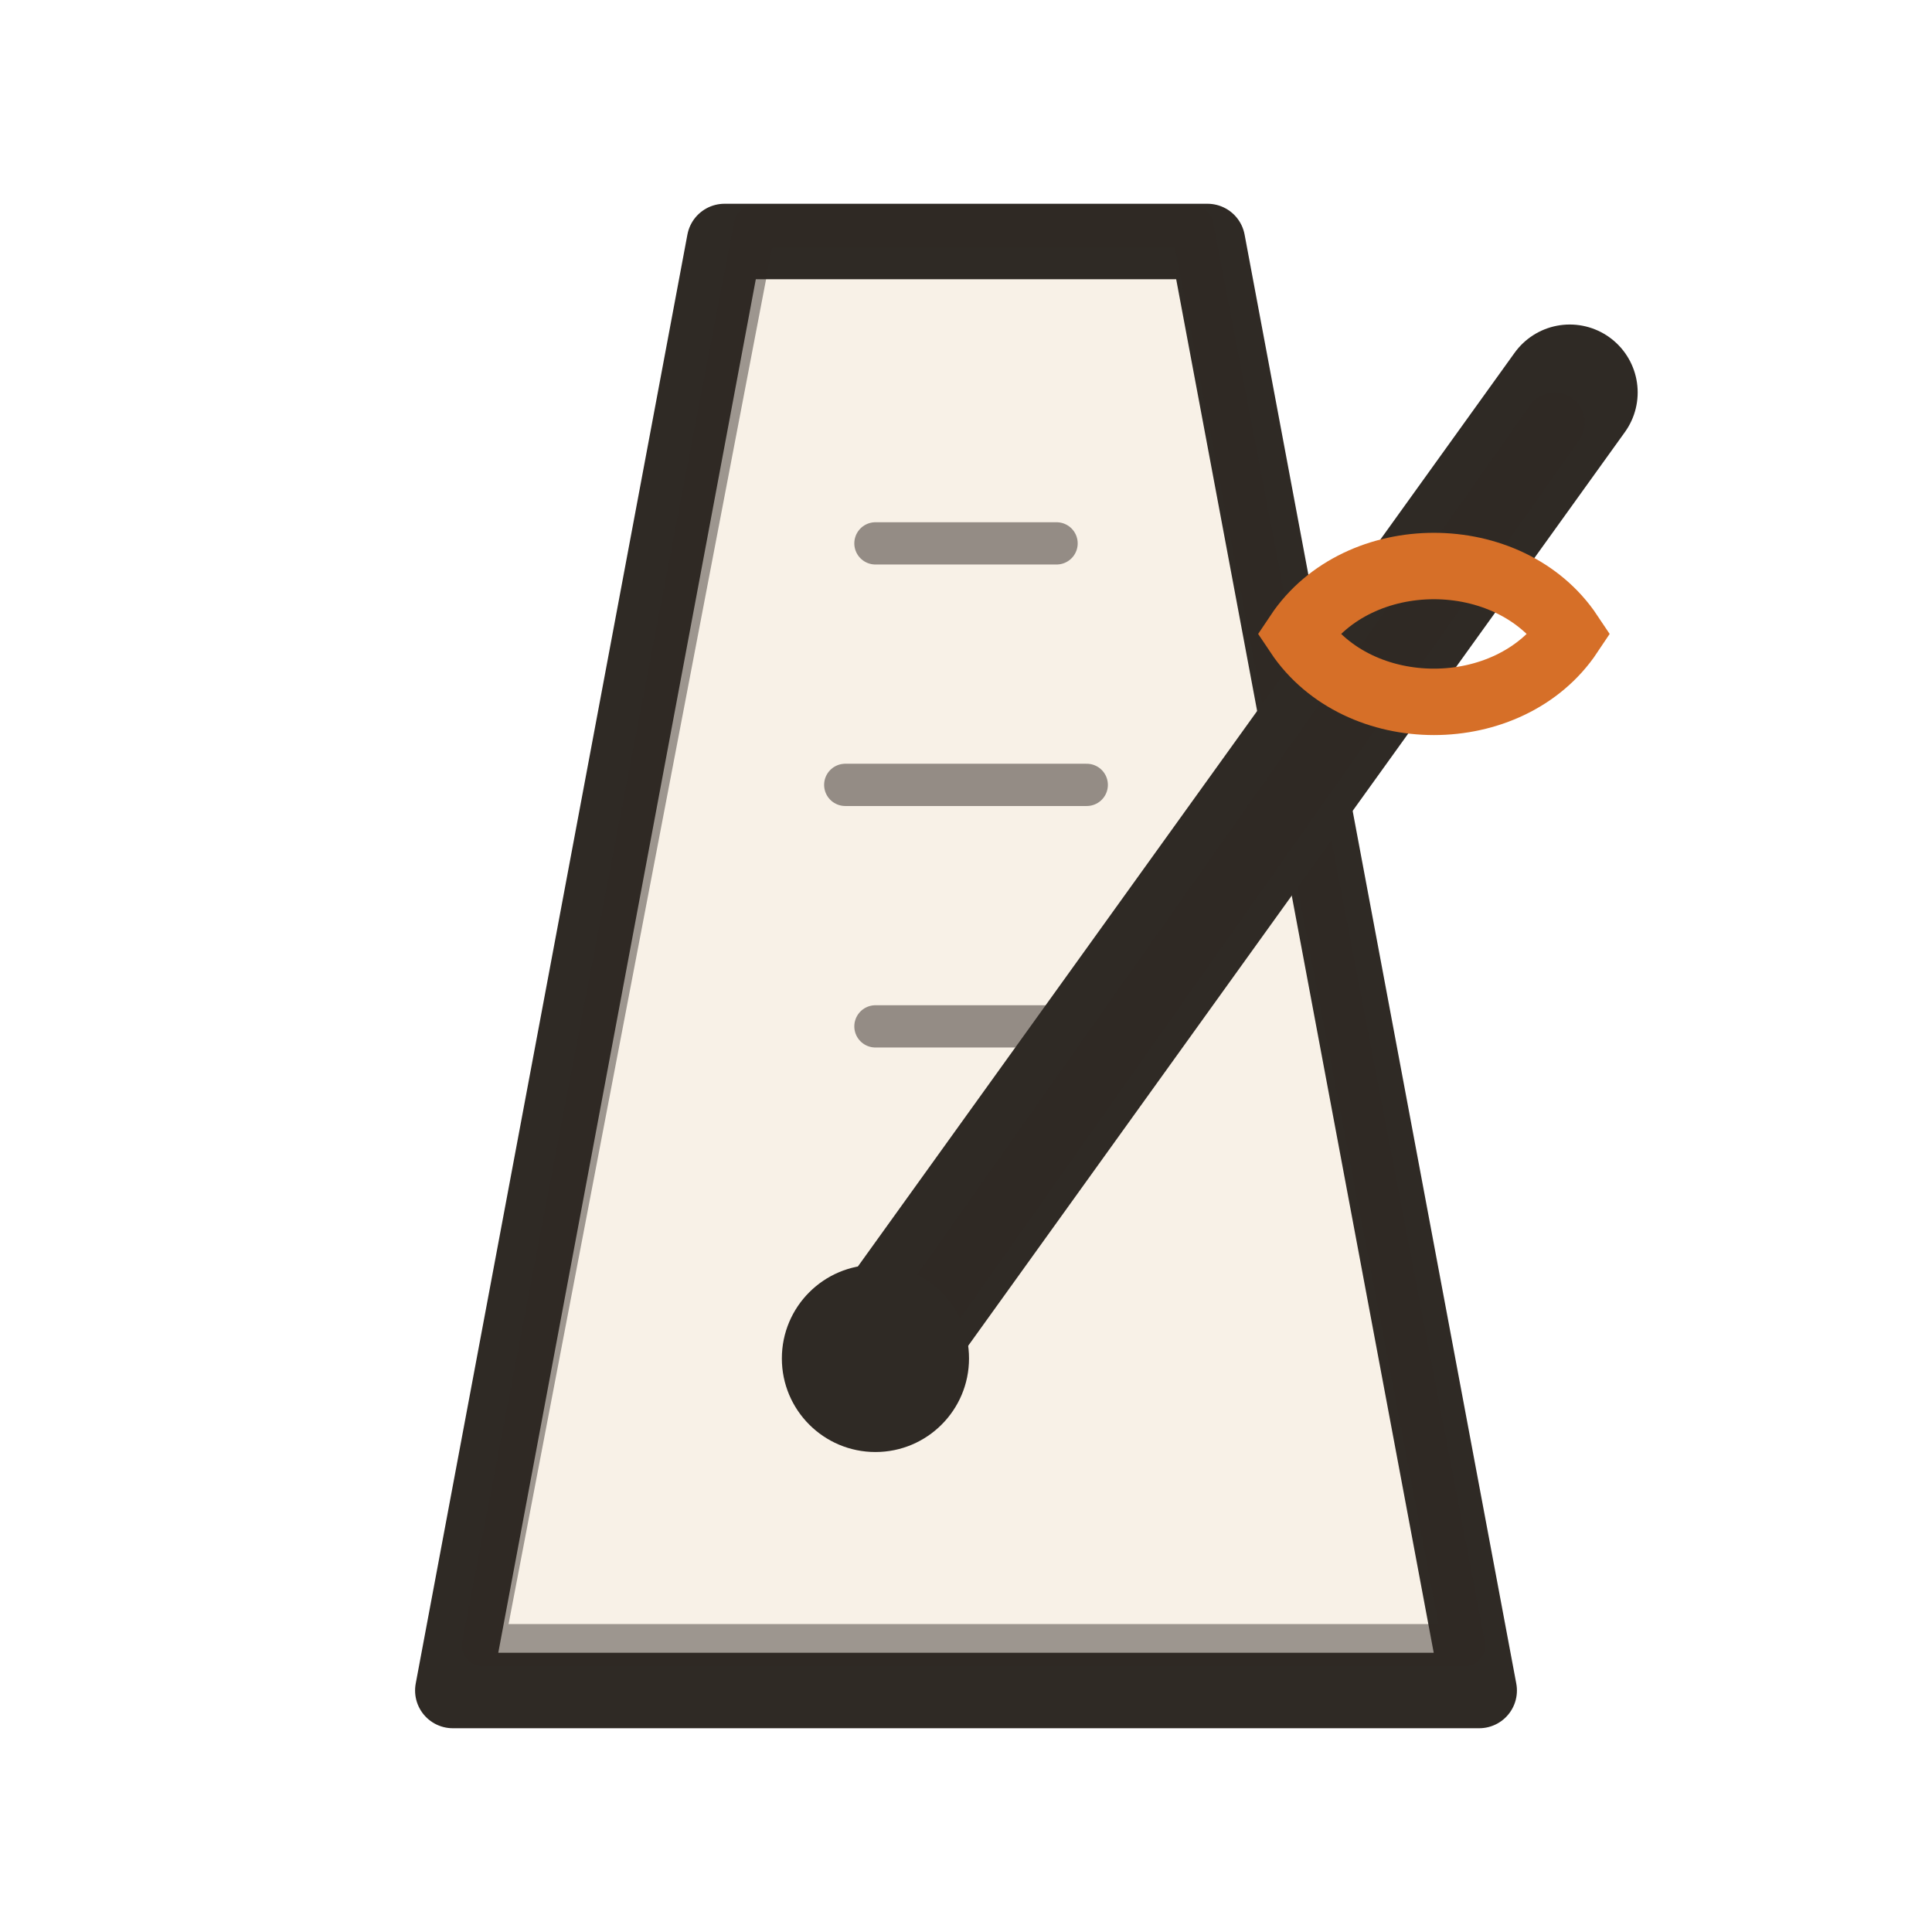
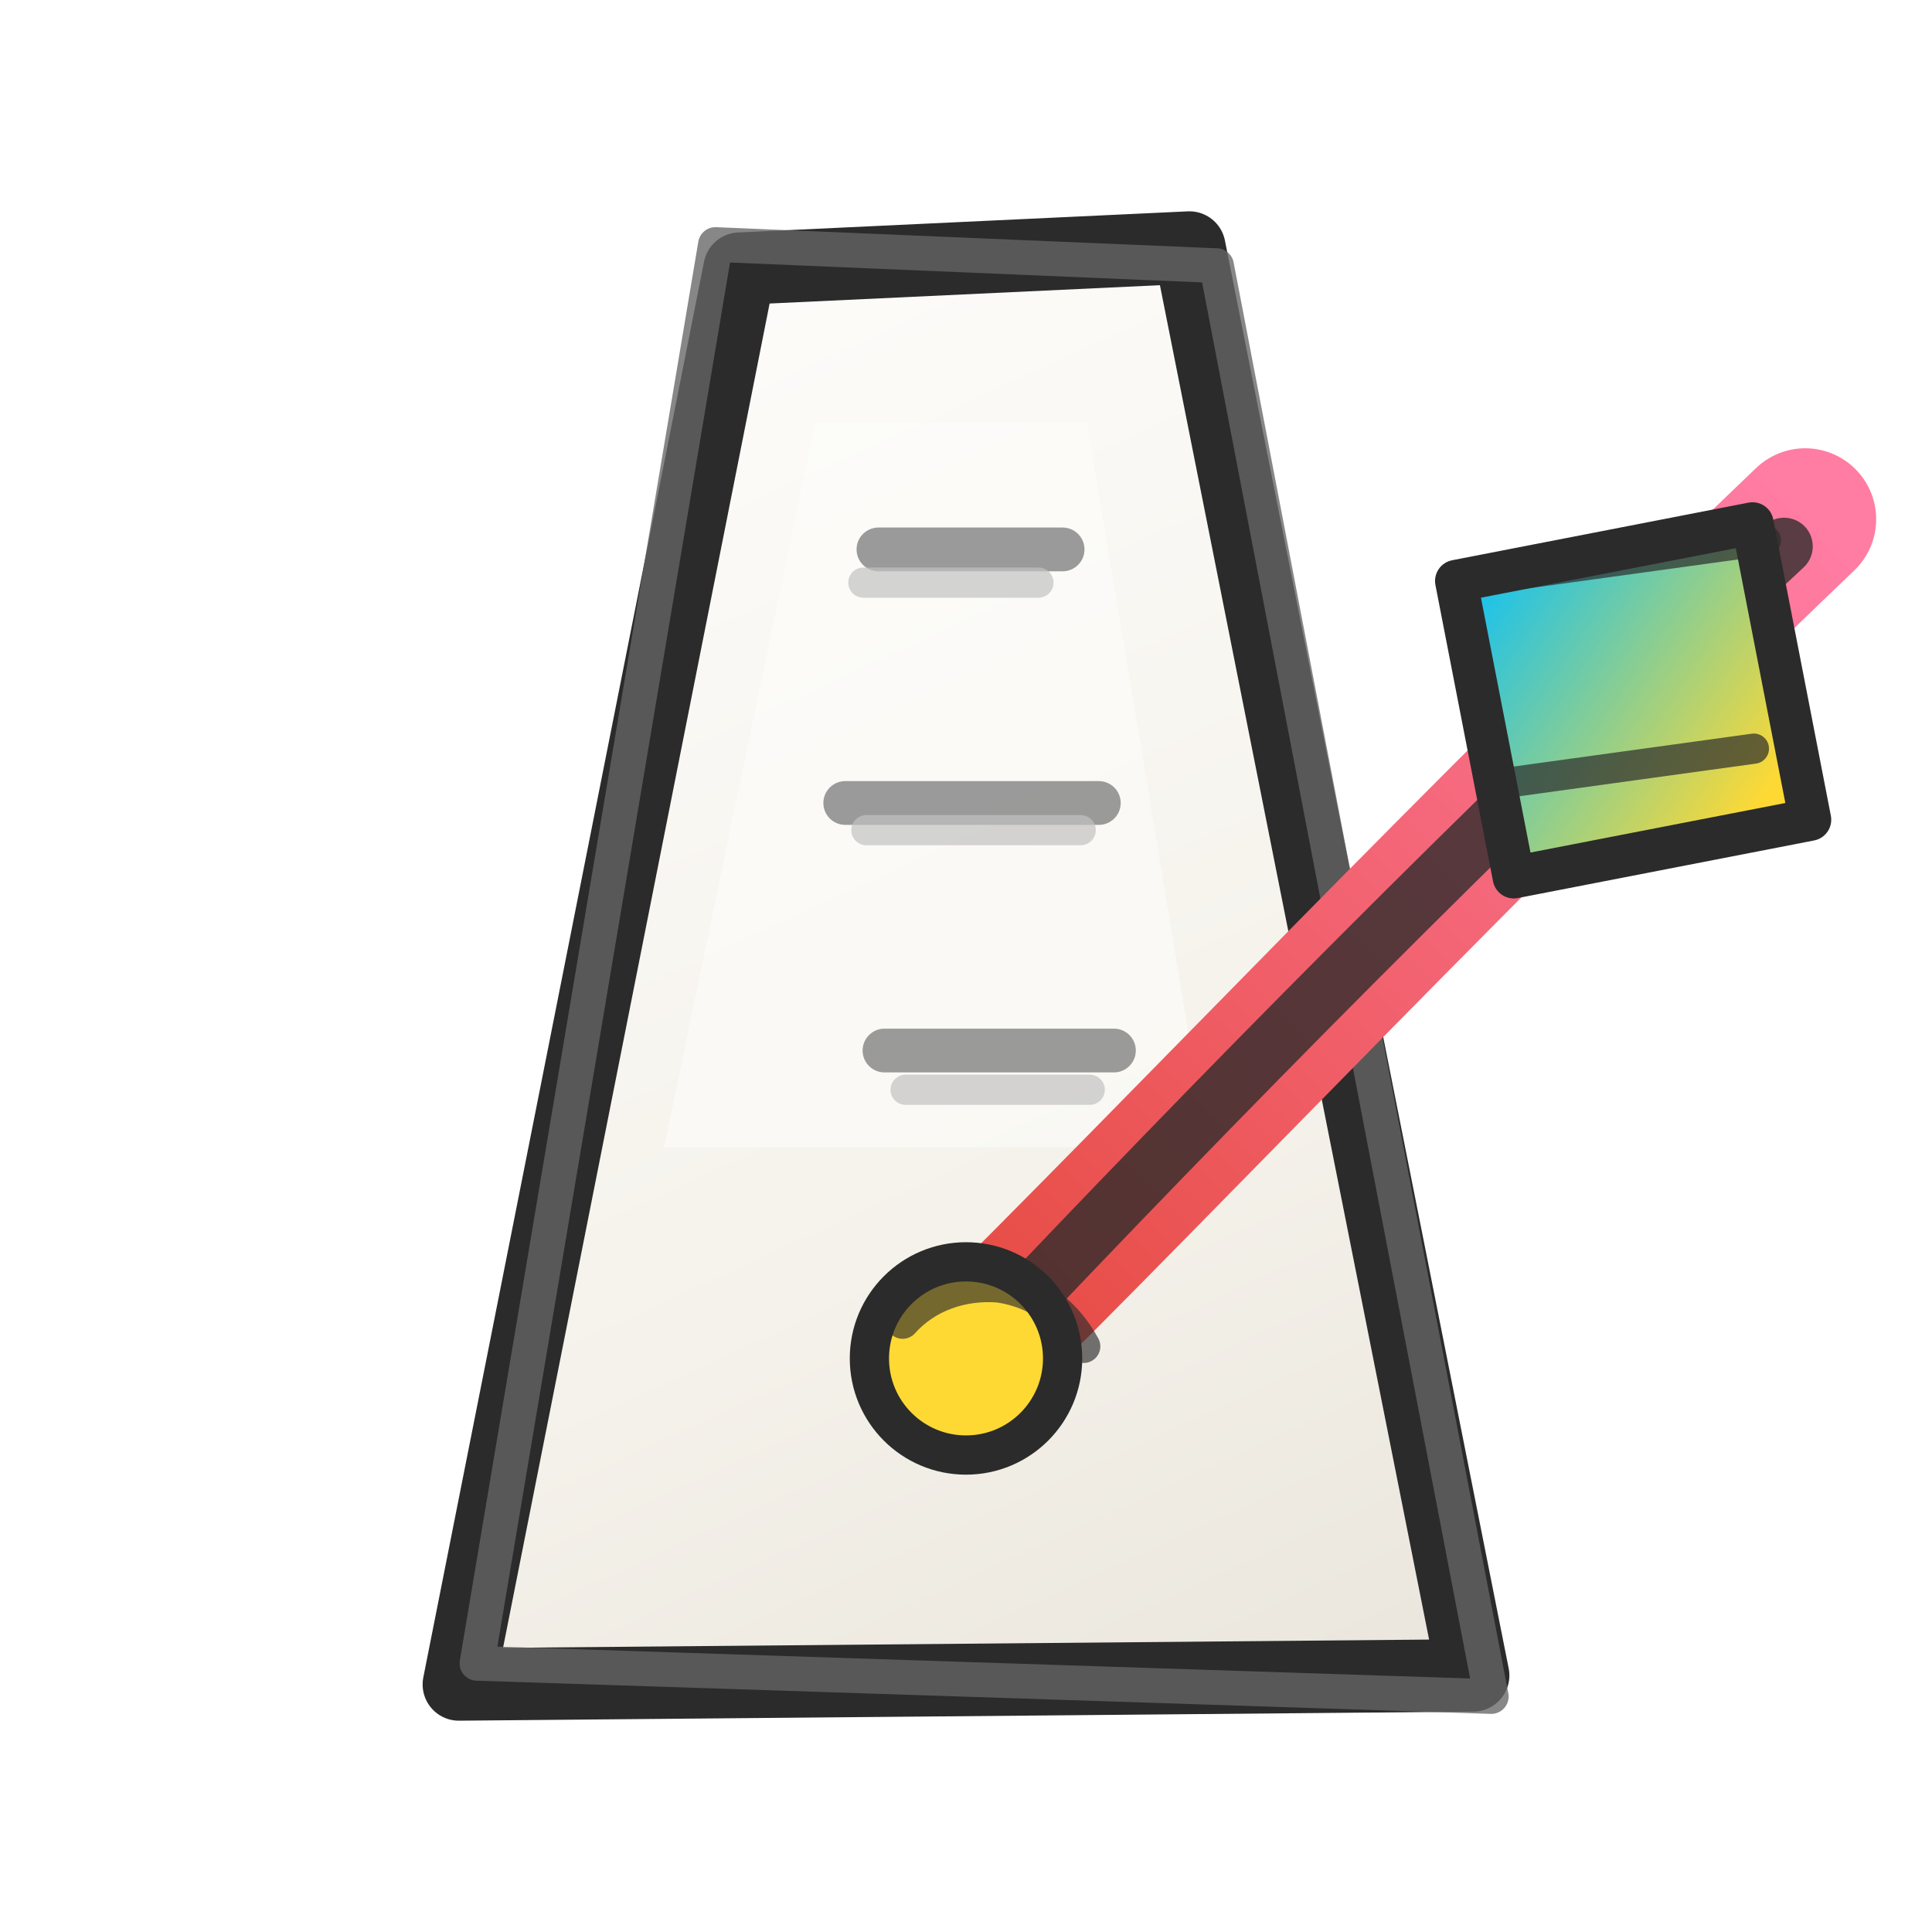
<svg xmlns="http://www.w3.org/2000/svg" viewBox="0 0 64 64">
-   <path fill="#f8f1e7" d="M24 8H40L49 56H15Z" />
-   <path fill="none" stroke="#2f2a25" stroke-linecap="round" stroke-linejoin="round" stroke-width="2.5" d="M24 8H40L49 56H15Z" />
-   <path fill="none" stroke="#2f2a25" stroke-linecap="round" stroke-linejoin="round" stroke-opacity=".45" stroke-width="1.4" d="M25 7.5H39.5L48.5 54.5H16Z" />
-   <path fill="none" stroke="#7b736d" stroke-linecap="round" stroke-opacity=".8" stroke-width="1.4" d="M29 18h6m-7 8h8m2 8H29" />
-   <path stroke="#2f2a25" stroke-linecap="round" stroke-width="4.5" d="M29 45 52 13" />
-   <path stroke="#2f2a25" stroke-linecap="round" stroke-opacity=".45" stroke-width="2" d="M30 44.5 51.5 14" />
-   <circle cx="29" cy="45" r="3.1" fill="#2f2a25" />
-   <path fill="none" stroke="#d66f28" stroke-linecap="round" stroke-width="2.2" d="M43 21c2-3 7-3 9 0-2 3-7 3-9 0Z" />
+   <defs>
+     <linearGradient id="sketch-body" x1="24" x2="46" y1="8" y2="56" gradientUnits="userSpaceOnUse">
+       <stop stop-color="#fdfcfa" />
+       <stop offset=".62" stop-color="#f5f2eb" />
+       <stop offset="1" stop-color="#eae6dd" />
+     </linearGradient>
+     <linearGradient id="sketch-swing" x1="32" x2="60" y1="45" y2="17" gradientUnits="userSpaceOnUse">
+       <stop stop-color="#e64a40" />
+       <stop offset="1" stop-color="#ff7ca3" />
+     </linearGradient>
+     <linearGradient id="sketch-bob" x1="50" x2="58" y1="19" y2="27" gradientUnits="userSpaceOnUse">
+       <stop stop-color="#22c3e6" />
+       <stop offset="1" stop-color="#ffd933" />
+     </linearGradient>
+   </defs>
+   <path fill="url(#sketch-body)" d="M24 8H40L49 56H15Z" />
+   <path fill="#fdfcfa" fill-opacity=".55" d="M27 14h9l4 24H22z" />
+   <path fill="none" stroke="#2b2b2b" stroke-linecap="round" stroke-linejoin="round" stroke-width="2.4" d="M24.5 8.9 39.4 8.2 48.8 55.5 15.2 55.8Z" />
+   <path fill="none" stroke="#666666" stroke-linecap="round" stroke-linejoin="round" stroke-opacity=".78" stroke-width="1.15" d="M23.7 8.1 40.3 8.8 49.4 56.2 15.8 55.1Z" />
+   <path fill="none" stroke="#858585" stroke-linecap="round" stroke-opacity=".82" stroke-width="1.45" d="M29.1 18.2h6.1m-7.2 8.4h8.4m-7.1 8.2h7.6" />
+   <path fill="none" stroke="#c2c2c2" stroke-linecap="round" stroke-opacity=".7" stroke-width="1" d="M28.6 19.3h5.8m-5.7 8.2h7.1m-5.8 8.6h6.1" />
+   <path fill="none" stroke="url(#sketch-swing)" stroke-linecap="round" stroke-width="4.7" d="M31.8 45.2C39.1 38 48.4 28.1 59.8 17.2" />
+   <path fill="none" stroke="#2b2b2b" stroke-linecap="round" stroke-opacity=".78" stroke-width="1.9" d="M32.9 44.2C40 36.7 49 27.5 59.1 18.1" />
+   <circle cx="32" cy="45" r="3.2" fill="#ffd933" stroke="#2b2b2b" stroke-width="1.3" />
+   <path fill="none" stroke="#2b2b2b" stroke-linecap="round" stroke-opacity=".65" stroke-width="1.1" d="M29.9 43.8c.8-.9 2-1.3 3.2-1.2 1.3.2 2.2.9 2.8 2" />
+   <rect x="49.1" y="18.2" width="10" height="10" fill="url(#sketch-bob)" stroke="#2b2b2b" stroke-linejoin="round" stroke-width="1.4" transform="rotate(-11 54.1 23.2)" />
+   <path fill="none" stroke="#2b2b2b" stroke-linecap="round" stroke-opacity=".7" stroke-width="1" d="M49.8 19.1 58.5 17.9M49.4 26 58.1 24.8" />
</svg>
